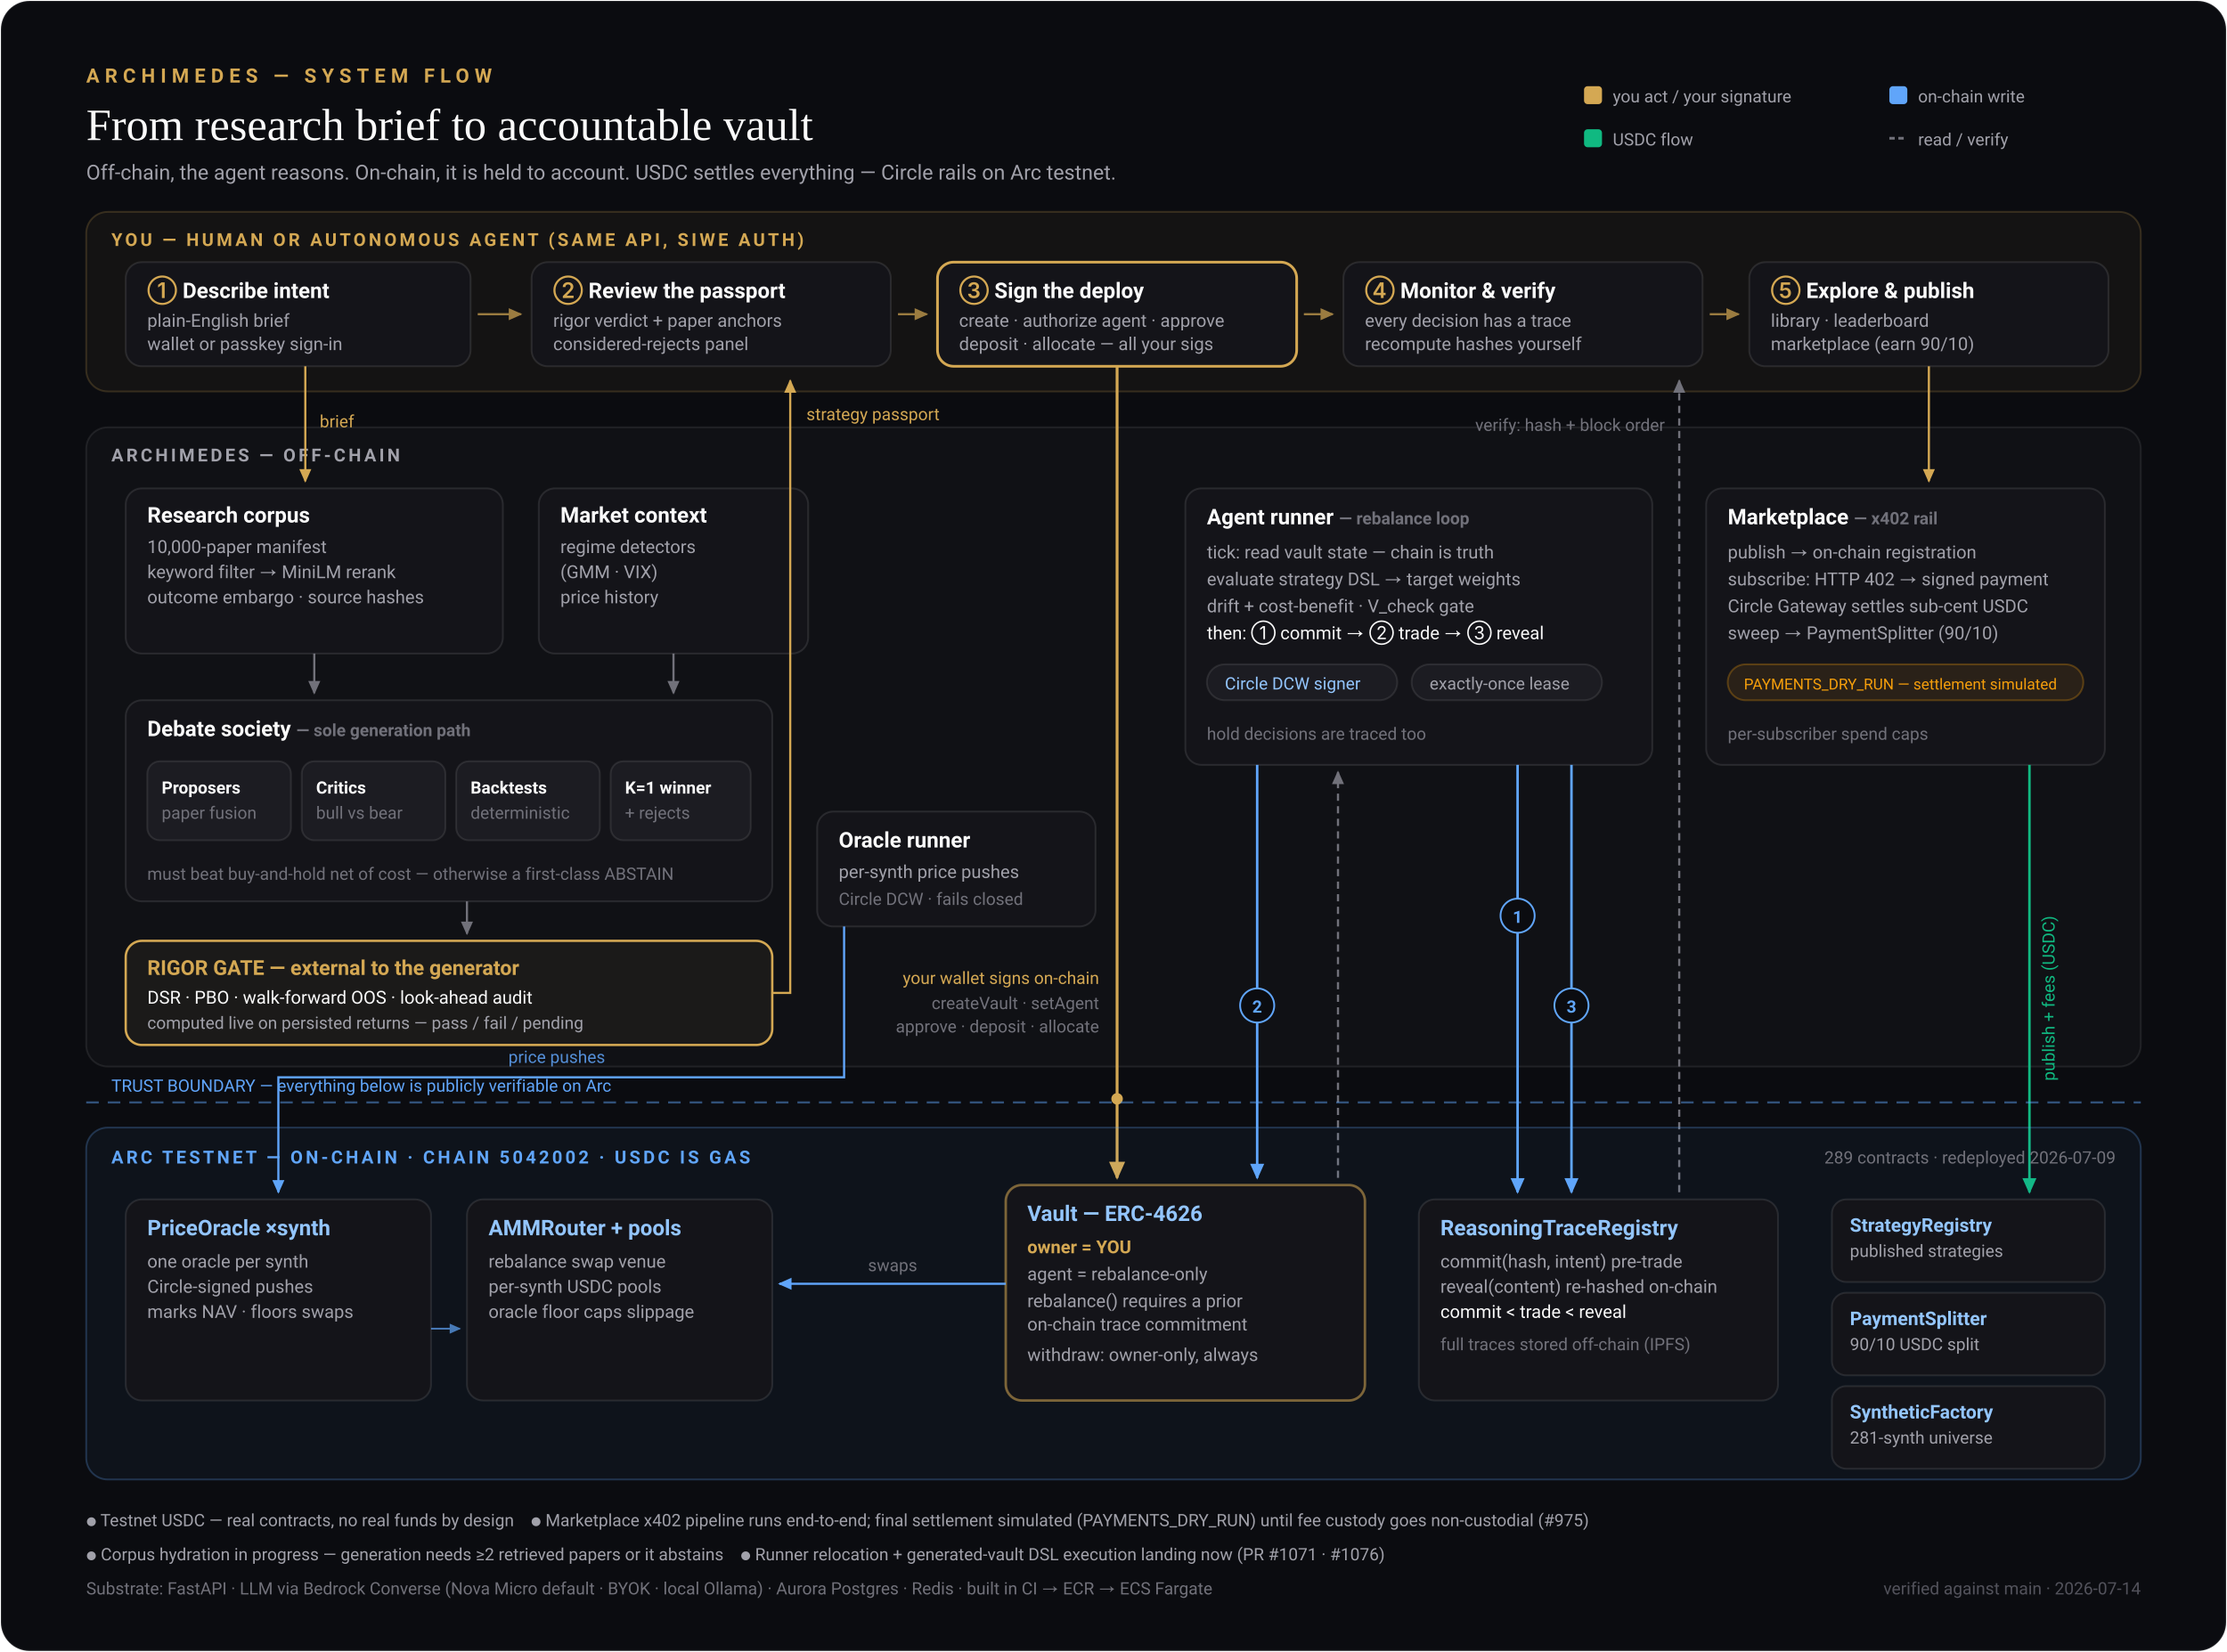
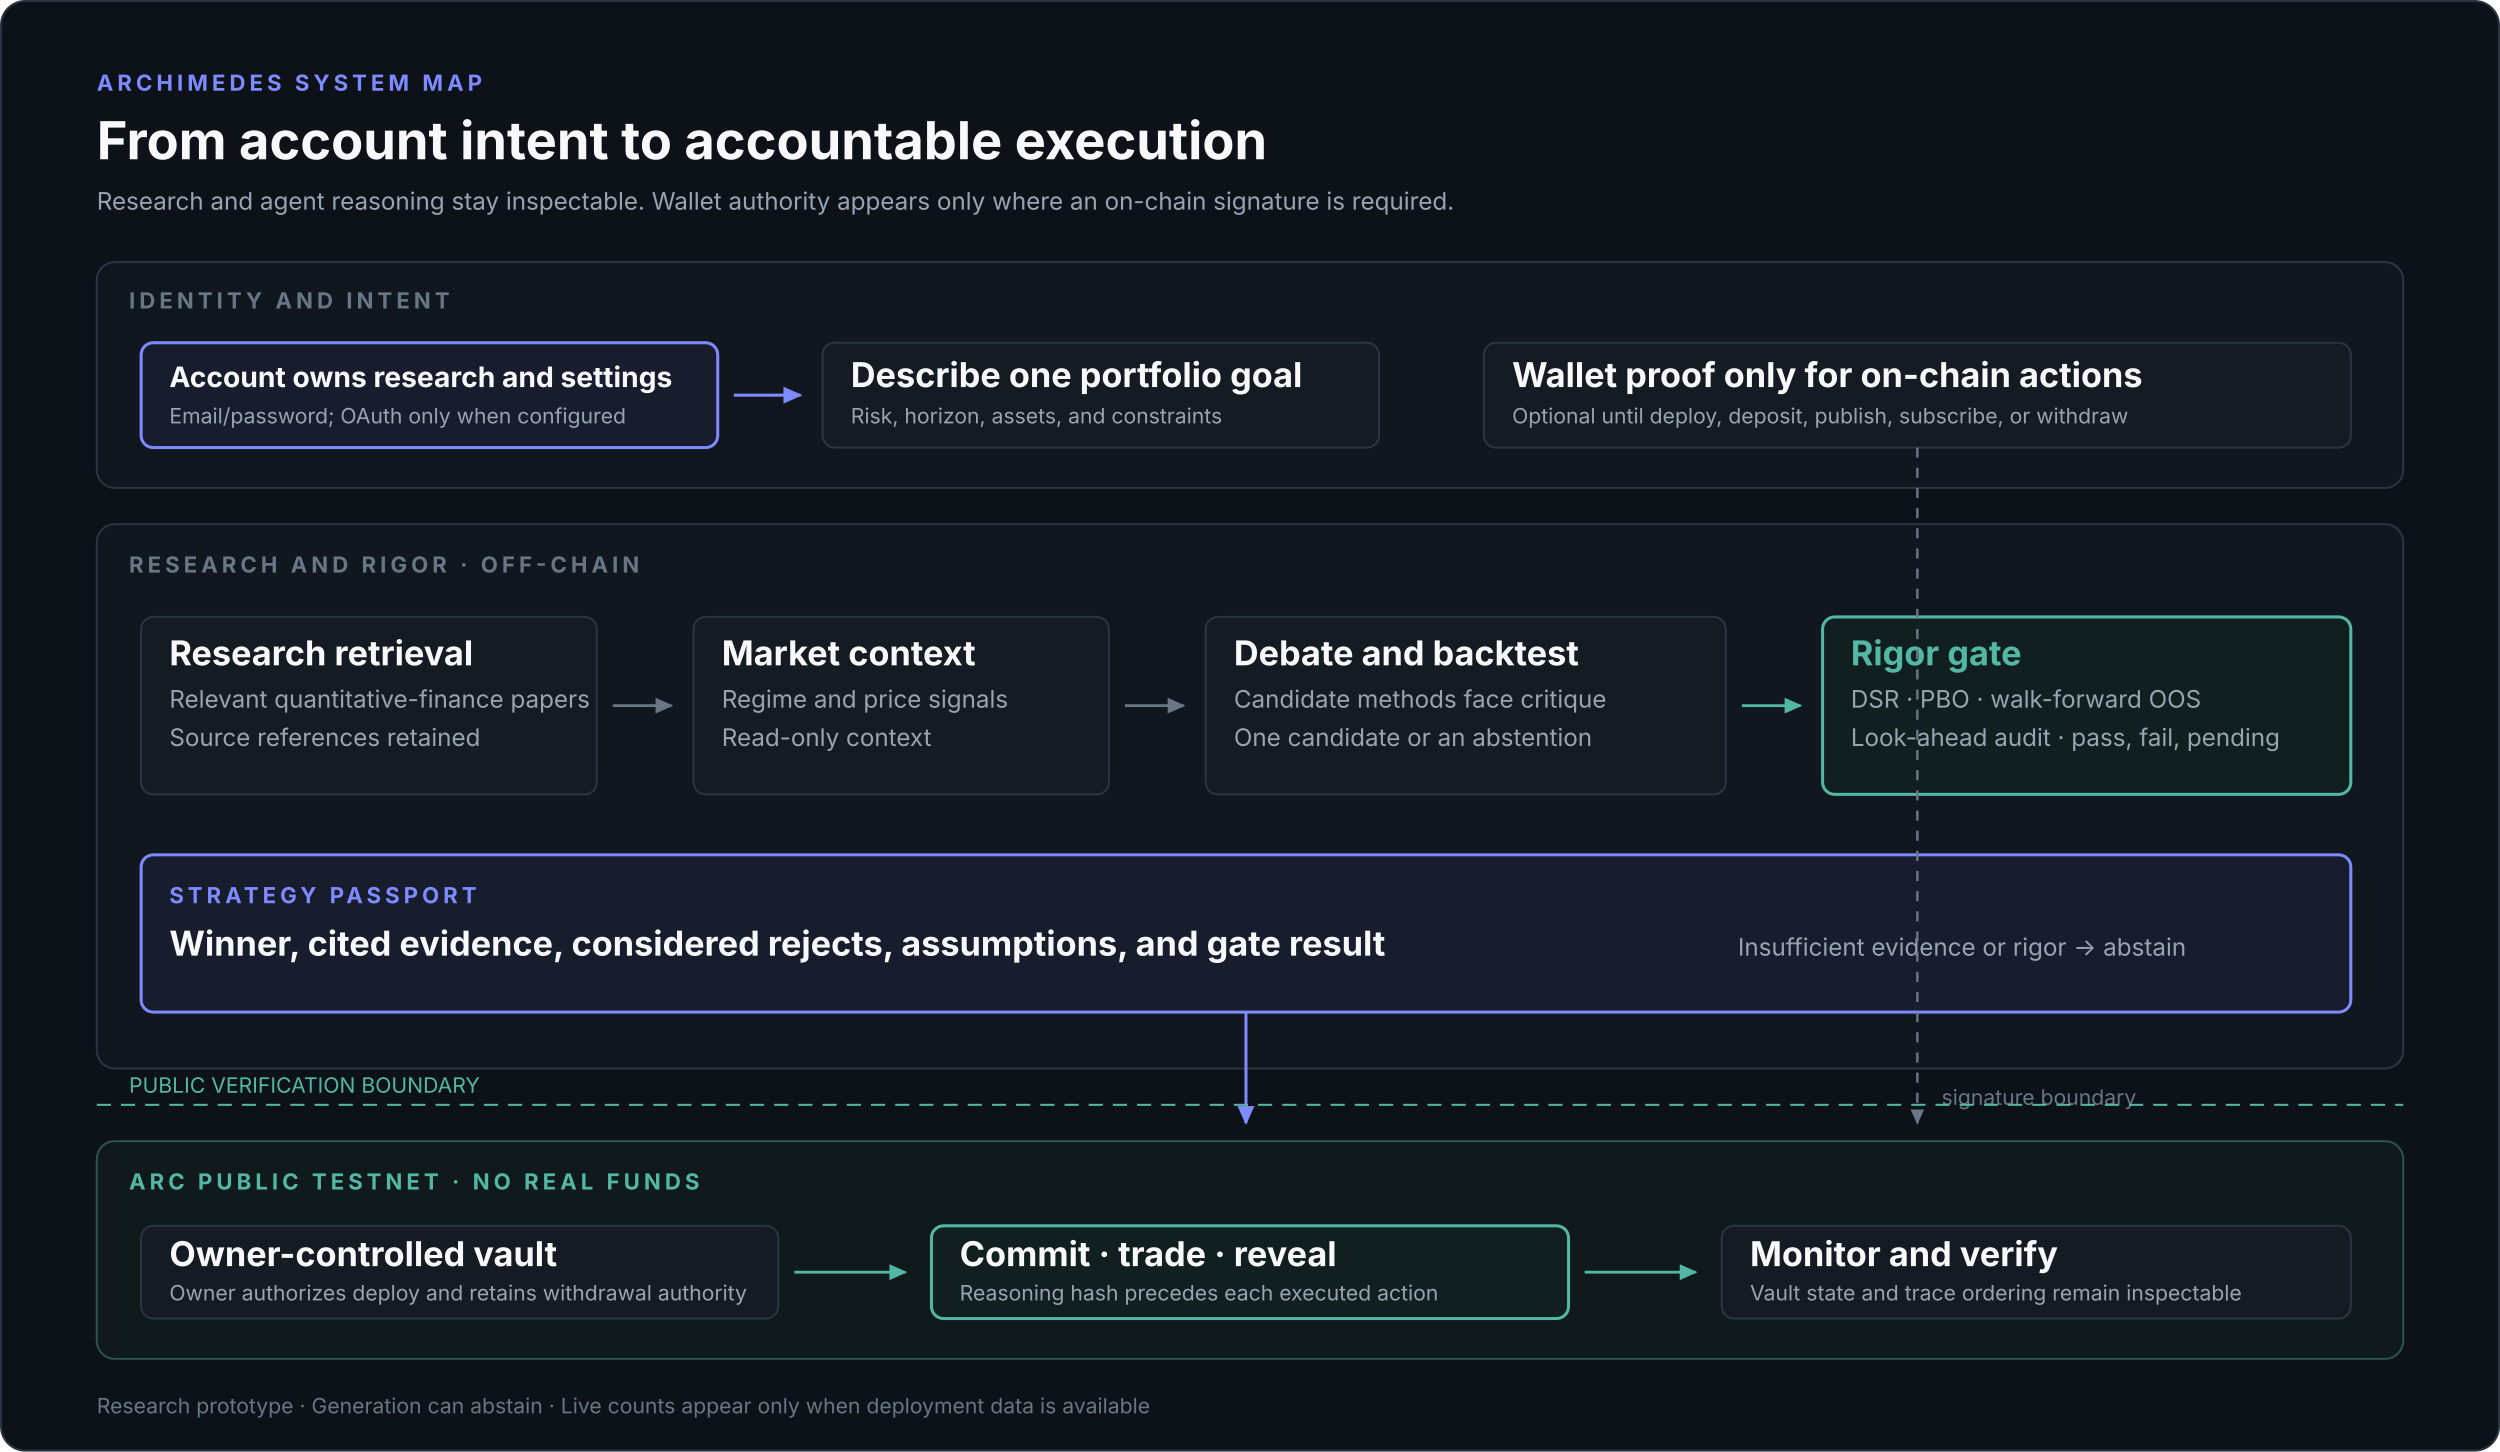
- <svg xmlns="http://www.w3.org/2000/svg" width="1240" height="920" viewBox="0 0 1240 920" role="img" aria-labelledby="fd-title fd-desc">
+ <svg xmlns="http://www.w3.org/2000/svg" width="1240" height="720" viewBox="0 0 1240 720" role="img" aria-labelledby="fd-title fd-desc">
  <defs>
-     <marker id="mGold" viewBox="0 0 10 10" refX="8" refY="5" markerWidth="7" markerHeight="7" orient="auto-start-reverse">
-       <path d="M0,1 L9,5 L0,9 Z" fill="#D4A853" />
+     <marker id="arrow-action" viewBox="0 0 10 10" refX="8" refY="5" markerWidth="7" markerHeight="7" orient="auto-start-reverse">
+       <path d="M0,1 L9,5 L0,9 Z" fill="#7E8AFF" />
    </marker>
-     <marker id="mBlue" viewBox="0 0 10 10" refX="8" refY="5" markerWidth="7" markerHeight="7" orient="auto-start-reverse">
-       <path d="M0,1 L9,5 L0,9 Z" fill="#60A5FA" />
+     <marker id="arrow-verify" viewBox="0 0 10 10" refX="8" refY="5" markerWidth="7" markerHeight="7" orient="auto-start-reverse">
+       <path d="M0,1 L9,5 L0,9 Z" fill="#52B8A4" />
    </marker>
-     <marker id="mGreen" viewBox="0 0 10 10" refX="8" refY="5" markerWidth="7" markerHeight="7" orient="auto-start-reverse">
-       <path d="M0,1 L9,5 L0,9 Z" fill="#10B981" />
-     </marker>
-     <marker id="mGray" viewBox="0 0 10 10" refX="8" refY="5" markerWidth="7" markerHeight="7" orient="auto-start-reverse">
-       <path d="M0,1 L9,5 L0,9 Z" fill="#71717A" />
+     <marker id="arrow-muted" viewBox="0 0 10 10" refX="8" refY="5" markerWidth="7" markerHeight="7" orient="auto-start-reverse">
+       <path d="M0,1 L9,5 L0,9 Z" fill="#697685" />
    </marker>
  </defs>
  <style>
-     text { font-family: system-ui, -apple-system, 'Segoe UI', Roboto, Helvetica, Arial, sans-serif; }
-     .serif { font-family: Georgia, 'Times New Roman', serif; }
-     .t1 { fill:#FAFAFA; } .t2 { fill:#A1A1AA; } .t3 { fill:#71717A; } .t4 { fill:#52525B; }
-     .gold { fill:#D4A853; } .blue { fill:#93C5FD; } .blue2 { fill:#60A5FA; } .green { fill:#10B981; } .amber { fill:#F59E0B; }
-     .box { fill:#141419; stroke:rgba(255,255,255,0.10); stroke-width:1; }
-     .chip { fill:#1C1C22; stroke:rgba(255,255,255,0.09); stroke-width:1; }
-     .h { font-size:12px; font-weight:600; }
-     .b { font-size:10px; }
-     .c { font-size:9.5px; }
-     .lbl { font-size:10px; letter-spacing:1.6px; font-weight:600; }
+     text { font-family: system-ui, -apple-system, BlinkMacSystemFont, 'Segoe UI', sans-serif; }
+     .ink { fill: #F7F8FA; }
+     .muted { fill: #9AA4B1; }
+     .quiet { fill: #697685; }
+     .action { fill: #7E8AFF; }
+     .verify { fill: #52B8A4; }
+     .label { font-size: 11px; font-weight: 700; letter-spacing: 2px; }
+     .title { font-size: 17px; font-weight: 650; }
+     .body { font-size: 12px; }
+     .small { font-size: 10.5px; }
+     .node { fill: #151B23; stroke: #2B3542; stroke-width: 1; }
+     .node-action { fill: #171D2C; stroke: #7E8AFF; stroke-width: 1.5; }
+     .node-verify { fill: #121F20; stroke: #52B8A4; stroke-width: 1.5; }
  </style>
-   <rect x="0.5" y="0.5" width="1239" height="919" rx="16" fill="#0B0C10" stroke="rgba(255,255,255,0.10)" />
-   <text x="48" y="46" class="gold" font-size="11" letter-spacing="3" font-weight="600">ARCHIMEDES — SYSTEM FLOW</text>
-   <text x="48" y="78" class="serif t1" font-size="25">From research brief to accountable vault</text>
-   <text x="48" y="100" class="t2" font-size="11.5">Off-chain, the agent reasons. On-chain, it is held to account. USDC settles everything — Circle rails on Arc testnet.</text>
-   <g font-size="9.5">
-     <rect x="882" y="48" width="10" height="10" rx="2" fill="#D4A853" />
-     <text x="898" y="57" class="t2">you act / your signature</text>
-     <rect x="1052" y="48" width="10" height="10" rx="2" fill="#60A5FA" />
-     <text x="1068" y="57" class="t2">on-chain write</text>
-     <rect x="882" y="72" width="10" height="10" rx="2" fill="#10B981" />
-     <text x="898" y="81" class="t2">USDC flow</text>
-     <line x1="1052" y1="77" x2="1062" y2="77" stroke="#71717A" stroke-width="1.5" stroke-dasharray="3 2" />
-     <text x="1068" y="81" class="t2">read / verify</text>
-   </g>
-   <rect x="48" y="118" width="1144" height="100" rx="12" fill="rgba(212,168,83,0.05)" stroke="rgba(212,168,83,0.20)" />
-   <text x="62" y="137" class="gold lbl">YOU — HUMAN OR AUTONOMOUS AGENT (SAME API, SIWE AUTH)</text>
-   <g>
-     <rect x="70" y="146" width="192" height="58" rx="9" class="box" />
-     <text x="82" y="166" class="h t1">
-       <tspan class="gold">①</tspan> Describe intent</text>
-     <text x="82" y="182" class="b t2">plain-English brief</text>
-     <text x="82" y="195" class="b t2">wallet or passkey sign-in</text>
-     <rect x="296" y="146" width="200" height="58" rx="9" class="box" />
-     <text x="308" y="166" class="h t1">
-       <tspan class="gold">②</tspan> Review the passport</text>
-     <text x="308" y="182" class="b t2">rigor verdict + paper anchors</text>
-     <text x="308" y="195" class="b t2">considered-rejects panel</text>
-     <rect x="522" y="146" width="200" height="58" rx="9" fill="#141419" stroke="#D4A853" stroke-width="1.5" />
-     <text x="534" y="166" class="h t1">
-       <tspan class="gold">③</tspan> Sign the deploy</text>
-     <text x="534" y="182" class="b t2">create · authorize agent · approve</text>
-     <text x="534" y="195" class="b t2">deposit · allocate — all your sigs</text>
-     <rect x="748" y="146" width="200" height="58" rx="9" class="box" />
-     <text x="760" y="166" class="h t1">
-       <tspan class="gold">④</tspan> Monitor &amp; verify</text>
-     <text x="760" y="182" class="b t2">every decision has a trace</text>
-     <text x="760" y="195" class="b t2">recompute hashes yourself</text>
-     <rect x="974" y="146" width="200" height="58" rx="9" class="box" />
-     <text x="986" y="166" class="h t1">
-       <tspan class="gold">⑤</tspan> Explore &amp; publish</text>
-     <text x="986" y="182" class="b t2">library · leaderboard</text>
-     <text x="986" y="195" class="b t2">marketplace (earn 90/10)</text>
-     <line x1="266" y1="175" x2="290" y2="175" stroke="#D4A853" stroke-width="1.2" marker-end="url(#mGold)" opacity="0.7" />
-     <line x1="500" y1="175" x2="516" y2="175" stroke="#D4A853" stroke-width="1.2" marker-end="url(#mGold)" opacity="0.7" />
-     <line x1="726" y1="175" x2="742" y2="175" stroke="#D4A853" stroke-width="1.2" marker-end="url(#mGold)" opacity="0.7" />
-     <line x1="952" y1="175" x2="968" y2="175" stroke="#D4A853" stroke-width="1.2" marker-end="url(#mGold)" opacity="0.7" />
-   </g>
-   <rect x="48" y="238" width="1144" height="356" rx="12" fill="rgba(255,255,255,0.02)" stroke="rgba(255,255,255,0.08)" />
-   <text x="62" y="257" class="t2 lbl">ARCHIMEDES — OFF-CHAIN</text>
-   <rect x="70" y="272" width="210" height="92" rx="9" class="box" />
-   <text x="82" y="291" class="h t1">Research corpus</text>
-   <text x="82" y="308" class="b t2">10,000-paper manifest</text>
-   <text x="82" y="322" class="b t2">keyword filter → MiniLM rerank</text>
-   <text x="82" y="336" class="b t2">outcome embargo · source hashes</text>
-   <rect x="300" y="272" width="150" height="92" rx="9" class="box" />
-   <text x="312" y="291" class="h t1">Market context</text>
-   <text x="312" y="308" class="b t2">regime detectors</text>
-   <text x="312" y="322" class="b t2">(GMM · VIX)</text>
-   <text x="312" y="336" class="b t2">price history</text>
-   <line x1="175" y1="364" x2="175" y2="386" stroke="#71717A" stroke-width="1.2" marker-end="url(#mGray)" />
-   <line x1="375" y1="364" x2="375" y2="386" stroke="#71717A" stroke-width="1.2" marker-end="url(#mGray)" />
-   <rect x="70" y="390" width="360" height="112" rx="9" class="box" />
-   <text x="82" y="410" class="h t1">Debate society <tspan class="c t3">— sole generation path</tspan>
-   </text>
-   <g class="c">
-     <rect x="82" y="424" width="80" height="44" rx="7" class="chip" />
-     <text x="90" y="442" class="t1" font-weight="600">Proposers</text>
-     <text x="90" y="456" class="t3">paper fusion</text>
-     <rect x="168" y="424" width="80" height="44" rx="7" class="chip" />
-     <text x="176" y="442" class="t1" font-weight="600">Critics</text>
-     <text x="176" y="456" class="t3">bull vs bear</text>
-     <rect x="254" y="424" width="80" height="44" rx="7" class="chip" />
-     <text x="262" y="442" class="t1" font-weight="600">Backtests</text>
-     <text x="262" y="456" class="t3">deterministic</text>
-     <rect x="340" y="424" width="78" height="44" rx="7" class="chip" />
-     <text x="348" y="442" class="t1" font-weight="600">K=1 winner</text>
-     <text x="348" y="456" class="t3">+ rejects</text>
-   </g>
-   <text x="82" y="490" class="c t3">must beat buy-and-hold net of cost — otherwise a first-class ABSTAIN</text>
-   <line x1="260" y1="502" x2="260" y2="520" stroke="#71717A" stroke-width="1.2" marker-end="url(#mGray)" />
-   <rect x="70" y="524" width="360" height="58" rx="9" fill="rgba(212,168,83,0.06)" stroke="#D4A853" stroke-width="1.3" />
-   <text x="82" y="543" class="gold" font-size="11.5" font-weight="600">RIGOR GATE — external to the generator</text>
-   <text x="82" y="559" class="b t1">DSR · PBO · walk-forward OOS · look-ahead audit</text>
-   <text x="82" y="573" class="c t2">computed live on persisted returns — pass / fail / pending</text>
-   <path d="M430,553 L440,553 L440,212" fill="none" stroke="#D4A853" stroke-width="1.2" marker-end="url(#mGold)" />
-   <text x="449" y="234" class="c gold">strategy passport</text>
-   <line x1="170" y1="204" x2="170" y2="268" stroke="#D4A853" stroke-width="1.2" marker-end="url(#mGold)" />
-   <text x="178" y="238" class="c gold">brief</text>
-   <rect x="660" y="272" width="260" height="154" rx="9" class="box" />
-   <text x="672" y="292" class="h t1">Agent runner <tspan class="c t3">— rebalance loop</tspan>
-   </text>
-   <text x="672" y="311" class="b t2">tick: read vault state — chain is truth</text>
-   <text x="672" y="326" class="b t2">evaluate strategy DSL → target weights</text>
-   <text x="672" y="341" class="b t2">drift + cost-benefit · V_check gate</text>
-   <text x="672" y="356" class="b t1">then: ① commit → ② trade → ③ reveal</text>
-   <rect x="672" y="370" width="106" height="20" rx="10" class="chip" />
-   <text x="682" y="384" class="c blue">Circle DCW signer</text>
-   <rect x="786" y="370" width="106" height="20" rx="10" class="chip" />
-   <text x="796" y="384" class="c t2">exactly-once lease</text>
-   <text x="672" y="412" class="c t3">hold decisions are traced too</text>
-   <rect x="455" y="452" width="155" height="64" rx="9" class="box" />
-   <text x="467" y="472" class="h t1">Oracle runner</text>
-   <text x="467" y="489" class="b t2">per-synth price pushes</text>
-   <text x="467" y="504" class="c t3">Circle DCW · fails closed</text>
-   <rect x="950" y="272" width="222" height="154" rx="9" class="box" />
-   <text x="962" y="292" class="h t1">Marketplace <tspan class="c t3">— x402 rail</tspan>
-   </text>
-   <text x="962" y="311" class="b t2">publish → on-chain registration</text>
-   <text x="962" y="326" class="b t2">subscribe: HTTP 402 → signed payment</text>
-   <text x="962" y="341" class="b t2">Circle Gateway settles sub-cent USDC</text>
-   <text x="962" y="356" class="b t2">sweep → PaymentSplitter (90/10)</text>
-   <rect x="962" y="370" width="198" height="20" rx="10" fill="rgba(245,158,11,0.10)" stroke="rgba(245,158,11,0.28)" />
-   <text x="971" y="384" class="amber" font-size="8.5">PAYMENTS_DRY_RUN — settlement simulated</text>
-   <text x="962" y="412" class="c t3">per-subscriber spend caps</text>
-   <line x1="1074" y1="204" x2="1074" y2="268" stroke="#D4A853" stroke-width="1.2" marker-end="url(#mGold)" />
-   <line x1="622" y1="204" x2="622" y2="656" stroke="#D4A853" stroke-width="1.6" marker-end="url(#mGold)" />
-   <circle cx="622" cy="612" r="3.2" fill="#D4A853" />
-   <text x="612" y="548" text-anchor="end" class="c gold">your wallet signs on-chain</text>
-   <text x="612" y="562" text-anchor="end" class="c t3">createVault · setAgent</text>
-   <text x="612" y="575" text-anchor="end" class="c t3">approve · deposit · allocate</text>
-   <line x1="700" y1="426" x2="700" y2="656" stroke="#60A5FA" stroke-width="1.4" marker-end="url(#mBlue)" />
-   <circle cx="700" cy="560" r="9.5" fill="#0B0C10" stroke="#60A5FA" />
-   <text x="700" y="564" text-anchor="middle" class="blue2" font-size="9.5" font-weight="700">2</text>
-   <line x1="845" y1="426" x2="845" y2="664" stroke="#60A5FA" stroke-width="1.4" marker-end="url(#mBlue)" />
-   <circle cx="845" cy="510" r="9.5" fill="#0B0C10" stroke="#60A5FA" />
-   <text x="845" y="514" text-anchor="middle" class="blue2" font-size="9.5" font-weight="700">1</text>
-   <line x1="875" y1="426" x2="875" y2="664" stroke="#60A5FA" stroke-width="1.4" marker-end="url(#mBlue)" />
-   <circle cx="875" cy="560" r="9.5" fill="#0B0C10" stroke="#60A5FA" />
-   <text x="875" y="564" text-anchor="middle" class="blue2" font-size="9.5" font-weight="700">3</text>
-   <line x1="745" y1="656" x2="745" y2="430" stroke="#71717A" stroke-width="1.2" stroke-dasharray="4 3" marker-end="url(#mGray)" />
-   <line x1="935" y1="664" x2="935" y2="212" stroke="#71717A" stroke-width="1.2" stroke-dasharray="4 3" marker-end="url(#mGray)" />
-   <text x="927" y="240" text-anchor="end" class="c t3">verify: hash + block order</text>
-   <line x1="1130" y1="426" x2="1130" y2="664" stroke="#10B981" stroke-width="1.4" marker-end="url(#mGreen)" />
-   <text transform="rotate(-90 1144 556)" x="1144" y="556" text-anchor="middle" class="c green">publish + fees (USDC)</text>
-   <path d="M470,516 L470,600 L155,600 L155,664" fill="none" stroke="#60A5FA" stroke-width="1.2" marker-end="url(#mBlue)" />
-   <text x="310" y="592" text-anchor="middle" class="c" fill="#60A5FA" opacity="0.85">price pushes</text>
-   <line x1="48" y1="614" x2="1192" y2="614" stroke="rgba(96,165,250,0.45)" stroke-width="1.2" stroke-dasharray="7 5" />
-   <text x="62" y="608" class="c" fill="#60A5FA">TRUST BOUNDARY — everything below is publicly verifiable on Arc</text>
-   <rect x="48" y="628" width="1144" height="196" rx="12" fill="rgba(96,165,250,0.05)" stroke="rgba(96,165,250,0.25)" />
-   <text x="62" y="648" class="lbl" fill="#60A5FA">ARC TESTNET — ON-CHAIN · CHAIN 5042002 · USDC IS GAS</text>
-   <text x="1178" y="648" text-anchor="end" class="c t3">289 contracts · redeployed 2026-07-09</text>
-   <rect x="70" y="668" width="170" height="112" rx="9" class="box" />
-   <text x="82" y="688" class="h blue">PriceOracle ×synth</text>
-   <text x="82" y="706" class="b t2">one oracle per synth</text>
-   <text x="82" y="720" class="b t2">Circle-signed pushes</text>
-   <text x="82" y="734" class="b t2">marks NAV · floors swaps</text>
-   <rect x="260" y="668" width="170" height="112" rx="9" class="box" />
-   <text x="272" y="688" class="h blue">AMMRouter + pools</text>
-   <text x="272" y="706" class="b t2">rebalance swap venue</text>
-   <text x="272" y="720" class="b t2">per-synth USDC pools</text>
-   <text x="272" y="734" class="b t2">oracle floor caps slippage</text>
-   <rect x="560" y="660" width="200" height="120" rx="9" fill="#141419" stroke="rgba(212,168,83,0.55)" stroke-width="1.4" />
-   <text x="572" y="680" class="h blue">Vault — ERC-4626</text>
-   <text x="572" y="698" class="b" fill="#D4A853" font-weight="600">owner = YOU</text>
-   <text x="572" y="713" class="b t2">agent = rebalance-only</text>
-   <text x="572" y="728" class="b t2">rebalance() requires a prior</text>
-   <text x="572" y="741" class="b t2">on-chain trace commitment</text>
-   <text x="572" y="758" class="b t2">withdraw: owner-only, always</text>
-   <rect x="790" y="668" width="200" height="112" rx="9" class="box" />
-   <text x="802" y="688" class="h blue">ReasoningTraceRegistry</text>
-   <text x="802" y="706" class="b t2">commit(hash, intent) pre-trade</text>
-   <text x="802" y="720" class="b t2">reveal(content) re-hashed on-chain</text>
-   <text x="802" y="734" class="b t1">commit &lt; trade &lt; reveal</text>
-   <text x="802" y="752" class="c t3">full traces stored off-chain (IPFS)</text>
-   <rect x="1020" y="668" width="152" height="46" rx="8" class="box" />
-   <text x="1030" y="686" class="blue" font-size="10.5" font-weight="600">StrategyRegistry</text>
-   <text x="1030" y="700" class="c t2">published strategies</text>
-   <rect x="1020" y="720" width="152" height="46" rx="8" class="box" />
-   <text x="1030" y="738" class="blue" font-size="10.5" font-weight="600">PaymentSplitter</text>
-   <text x="1030" y="752" class="c t2">90/10 USDC split</text>
-   <rect x="1020" y="772" width="152" height="46" rx="8" class="box" />
-   <text x="1030" y="790" class="blue" font-size="10.5" font-weight="600">SyntheticFactory</text>
-   <text x="1030" y="804" class="c t2">281-synth universe</text>
-   <line x1="560" y1="715" x2="434" y2="715" stroke="#60A5FA" stroke-width="1.2" marker-end="url(#mBlue)" />
-   <text x="497" y="708" text-anchor="middle" class="c t3">swaps</text>
-   <line x1="240" y1="740" x2="256" y2="740" stroke="#60A5FA" stroke-width="1" marker-end="url(#mBlue)" opacity="0.7" />
-   <text x="48" y="850" class="c t2">● Testnet USDC — real contracts, no real funds by design    ● Marketplace x402 pipeline runs end-to-end; final settlement simulated (PAYMENTS_DRY_RUN) until fee custody goes non-custodial (#975)</text>
-   <text x="48" y="869" class="c t2">● Corpus hydration in progress — generation needs ≥2 retrieved papers or it abstains    ● Runner relocation + generated-vault DSL execution landing now (PR #1071 · #1076)</text>
-   <text x="48" y="888" class="c t3">Substrate: FastAPI · LLM via Bedrock Converse (Nova Micro default · BYOK · local Ollama) · Aurora Postgres · Redis · built in CI → ECR → ECS Fargate</text>
-   <text x="1192" y="888" text-anchor="end" class="c t4">verified against main · 2026-07-14</text>
+   <rect x="0.5" y="0.5" width="1239" height="719" rx="12" fill="#0D1218" stroke="#2B3542" />
+   <text x="48" y="45" class="action label">ARCHIMEDES SYSTEM MAP</text>
+   <text x="48" y="79" class="ink" font-size="26" font-weight="650">From account intent to accountable execution</text>
+   <text x="48" y="104" class="muted body">Research and agent reasoning stay inspectable. Wallet authority appears only where an on-chain signature is required.</text>
+   <rect x="48" y="130" width="1144" height="112" rx="9" fill="#11171E" stroke="#2B3542" />
+   <text x="64" y="153" class="quiet label">IDENTITY AND INTENT</text>
+   <rect x="70" y="170" width="286" height="52" rx="6" class="node-action" />
+   <text x="84" y="192" class="ink" font-size="14" font-weight="650">Account owns research and settings</text>
+   <text x="84" y="210" class="muted small">Email/password; OAuth only when configured</text>
+   <line x1="364" y1="196" x2="397" y2="196" stroke="#7E8AFF" stroke-width="1.5" marker-end="url(#arrow-action)" />
+   <rect x="408" y="170" width="276" height="52" rx="6" class="node" />
+   <text x="422" y="192" class="ink title">Describe one portfolio goal</text>
+   <text x="422" y="210" class="muted small">Risk, horizon, assets, and constraints</text>
+   <rect x="736" y="170" width="430" height="52" rx="6" class="node" />
+   <text x="750" y="192" class="ink title">Wallet proof only for on-chain actions</text>
+   <text x="750" y="210" class="muted small">Optional until deploy, deposit, publish, subscribe, or withdraw</text>
+   <rect x="48" y="260" width="1144" height="270" rx="9" fill="#11171E" stroke="#2B3542" />
+   <text x="64" y="284" class="quiet label">RESEARCH AND RIGOR · OFF-CHAIN</text>
+   <rect x="70" y="306" width="226" height="88" rx="6" class="node" />
+   <text x="84" y="330" class="ink title">Research retrieval</text>
+   <text x="84" y="351" class="muted body">Relevant quantitative-finance papers</text>
+   <text x="84" y="370" class="muted body">Source references retained</text>
+   <line x1="304" y1="350" x2="333" y2="350" stroke="#697685" stroke-width="1.4" marker-end="url(#arrow-muted)" />
+   <rect x="344" y="306" width="206" height="88" rx="6" class="node" />
+   <text x="358" y="330" class="ink title">Market context</text>
+   <text x="358" y="351" class="muted body">Regime and price signals</text>
+   <text x="358" y="370" class="muted body">Read-only context</text>
+   <line x1="558" y1="350" x2="587" y2="350" stroke="#697685" stroke-width="1.4" marker-end="url(#arrow-muted)" />
+   <rect x="598" y="306" width="258" height="88" rx="6" class="node" />
+   <text x="612" y="330" class="ink title">Debate and backtest</text>
+   <text x="612" y="351" class="muted body">Candidate methods face critique</text>
+   <text x="612" y="370" class="muted body">One candidate or an abstention</text>
+   <line x1="864" y1="350" x2="893" y2="350" stroke="#52B8A4" stroke-width="1.4" marker-end="url(#arrow-verify)" />
+   <rect x="904" y="306" width="262" height="88" rx="6" class="node-verify" />
+   <text x="918" y="330" class="verify title">Rigor gate</text>
+   <text x="918" y="351" class="muted body">DSR · PBO · walk-forward OOS</text>
+   <text x="918" y="370" class="muted body">Look-ahead audit · pass, fail, pending</text>
+   <rect x="70" y="424" width="1096" height="78" rx="6" class="node-action" />
+   <text x="84" y="448" class="action label">STRATEGY PASSPORT</text>
+   <text x="84" y="474" class="ink title">Winner, cited evidence, considered rejects, assumptions, and gate result</text>
+   <text x="862" y="474" class="muted body">Insufficient evidence or rigor → abstain</text>
+   <line x1="618" y1="502" x2="618" y2="557" stroke="#7E8AFF" stroke-width="1.5" marker-end="url(#arrow-action)" />
+   <line x1="951" y1="222" x2="951" y2="557" stroke="#697685" stroke-width="1.2" stroke-dasharray="5 5" marker-end="url(#arrow-muted)" />
+   <text x="963" y="548" class="quiet small">signature boundary</text>
+   <line x1="48" y1="548" x2="1192" y2="548" stroke="#52B8A4" stroke-width="1" stroke-dasharray="7 5" />
+   <text x="64" y="542" class="verify small">PUBLIC VERIFICATION BOUNDARY</text>
+   <rect x="48" y="566" width="1144" height="108" rx="9" fill="#101A1C" stroke="#29544F" />
+   <text x="64" y="590" class="verify label">ARC PUBLIC TESTNET · NO REAL FUNDS</text>
+   <rect x="70" y="608" width="316" height="46" rx="6" class="node" />
+   <text x="84" y="628" class="ink title">Owner-controlled vault</text>
+   <text x="84" y="645" class="muted small">Owner authorizes deploy and retains withdrawal authority</text>
+   <rect x="462" y="608" width="316" height="46" rx="6" class="node-verify" />
+   <text x="476" y="628" class="ink title">Commit · trade · reveal</text>
+   <text x="476" y="645" class="muted small">Reasoning hash precedes each executed action</text>
+   <rect x="854" y="608" width="312" height="46" rx="6" class="node" />
+   <text x="868" y="628" class="ink title">Monitor and verify</text>
+   <text x="868" y="645" class="muted small">Vault state and trace ordering remain inspectable</text>
+   <line x1="394" y1="631" x2="449" y2="631" stroke="#52B8A4" stroke-width="1.4" marker-end="url(#arrow-verify)" />
+   <line x1="786" y1="631" x2="841" y2="631" stroke="#52B8A4" stroke-width="1.4" marker-end="url(#arrow-verify)" />
+   <text x="48" y="701" class="quiet small">Research prototype · Generation can abstain · Live counts appear only when deployment data is available</text>
</svg>
